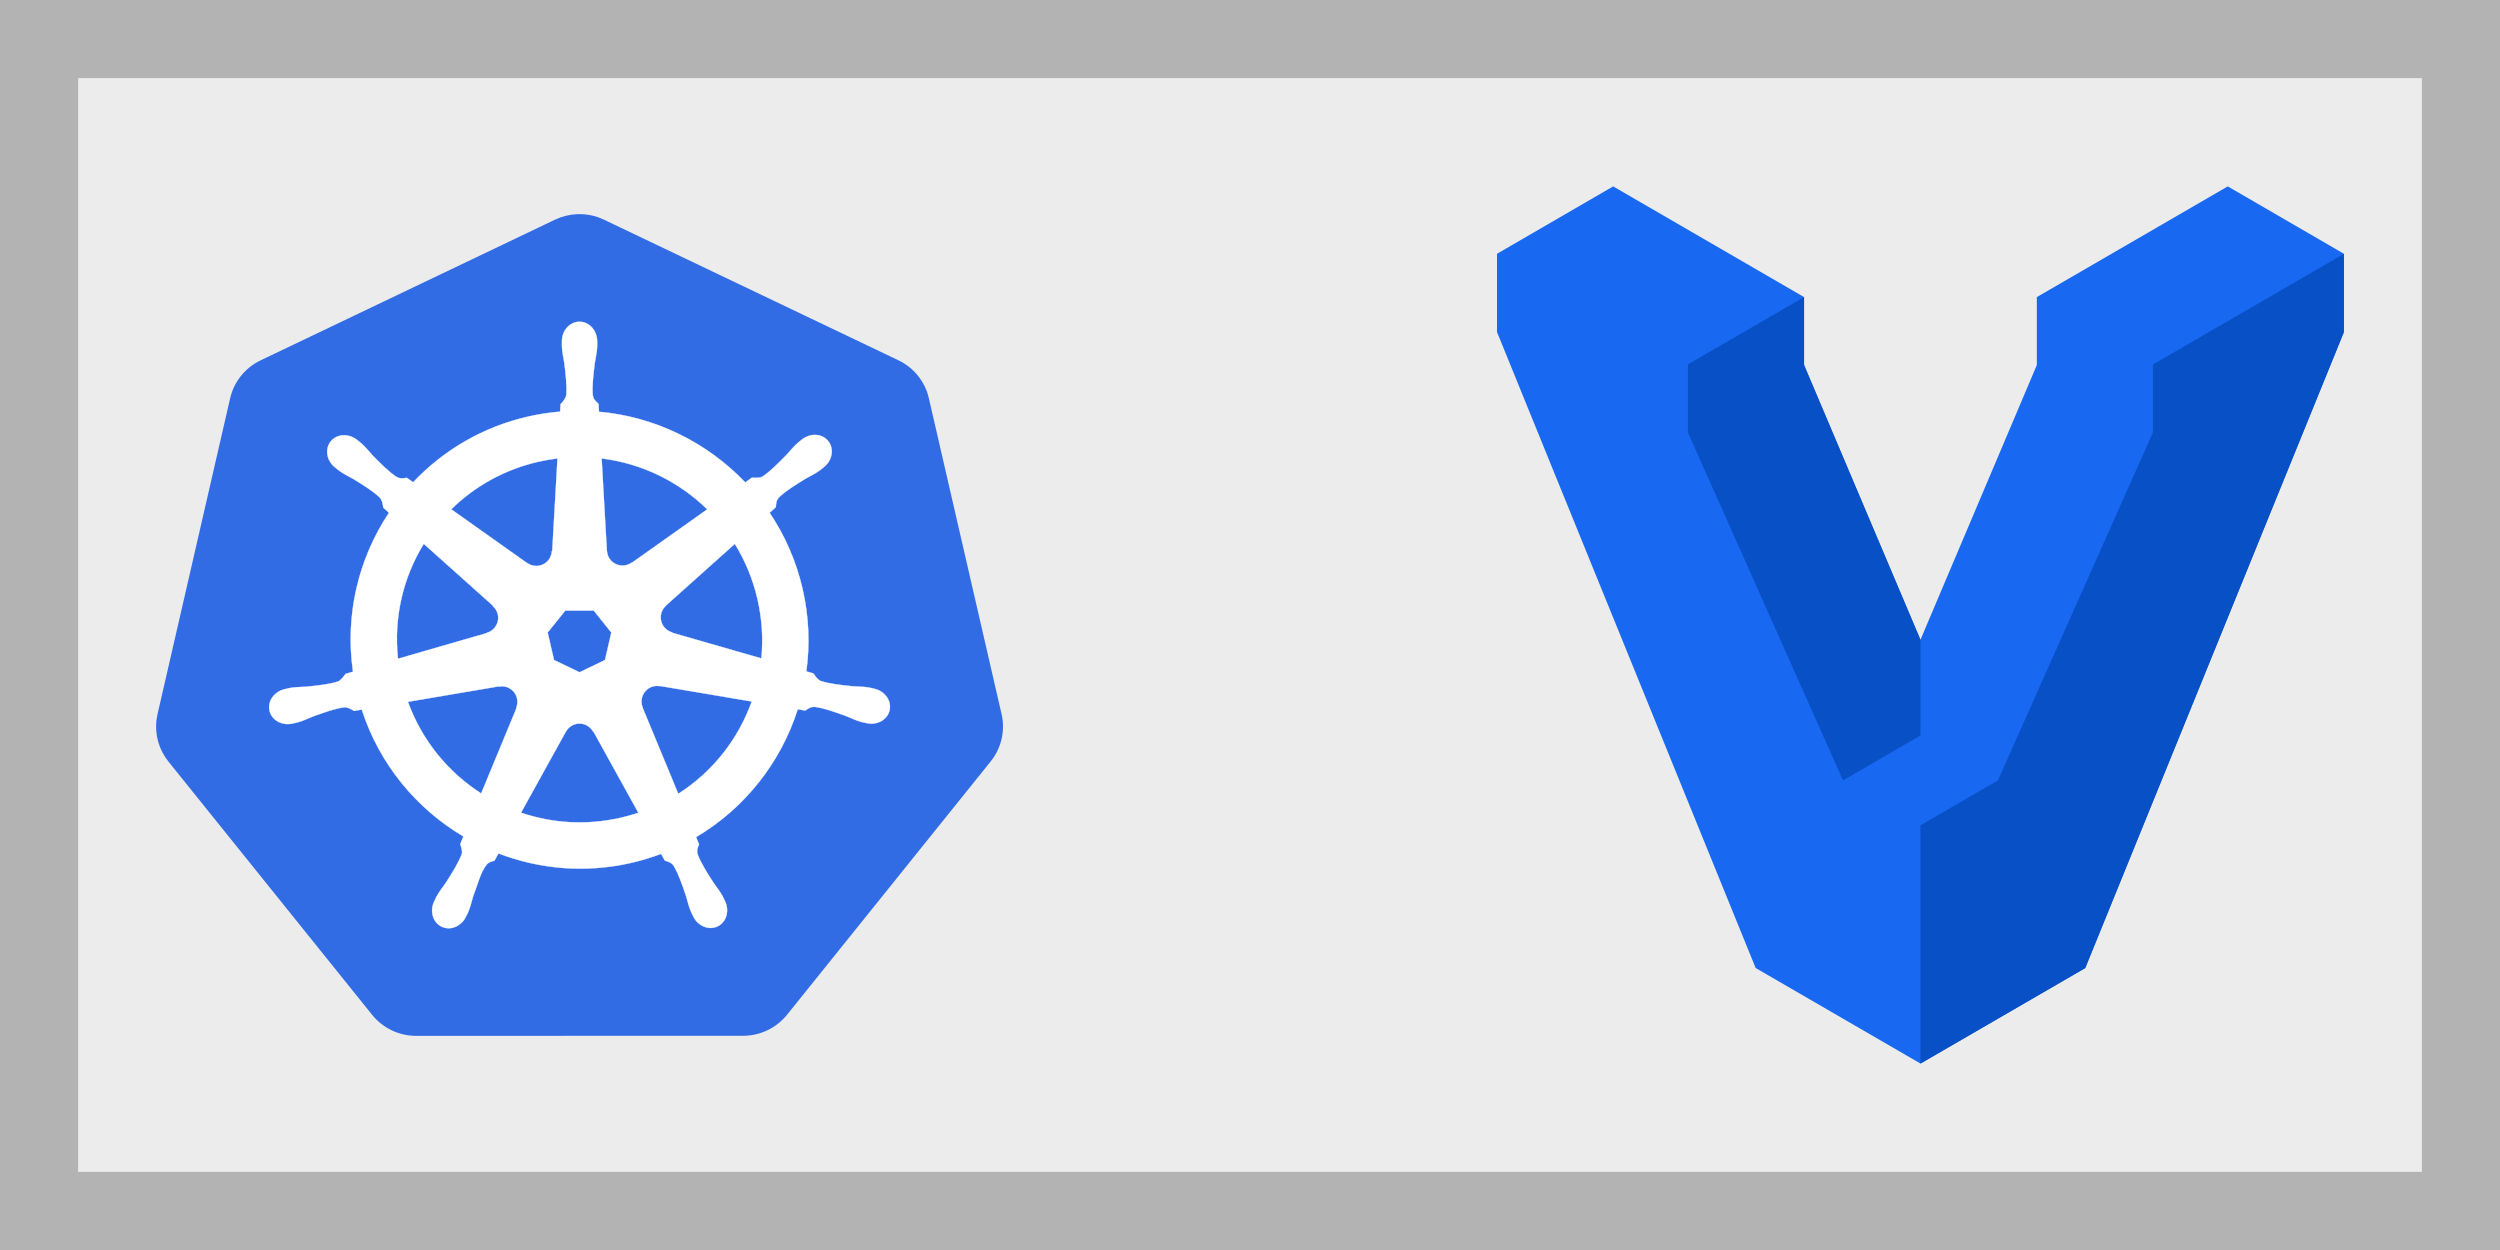
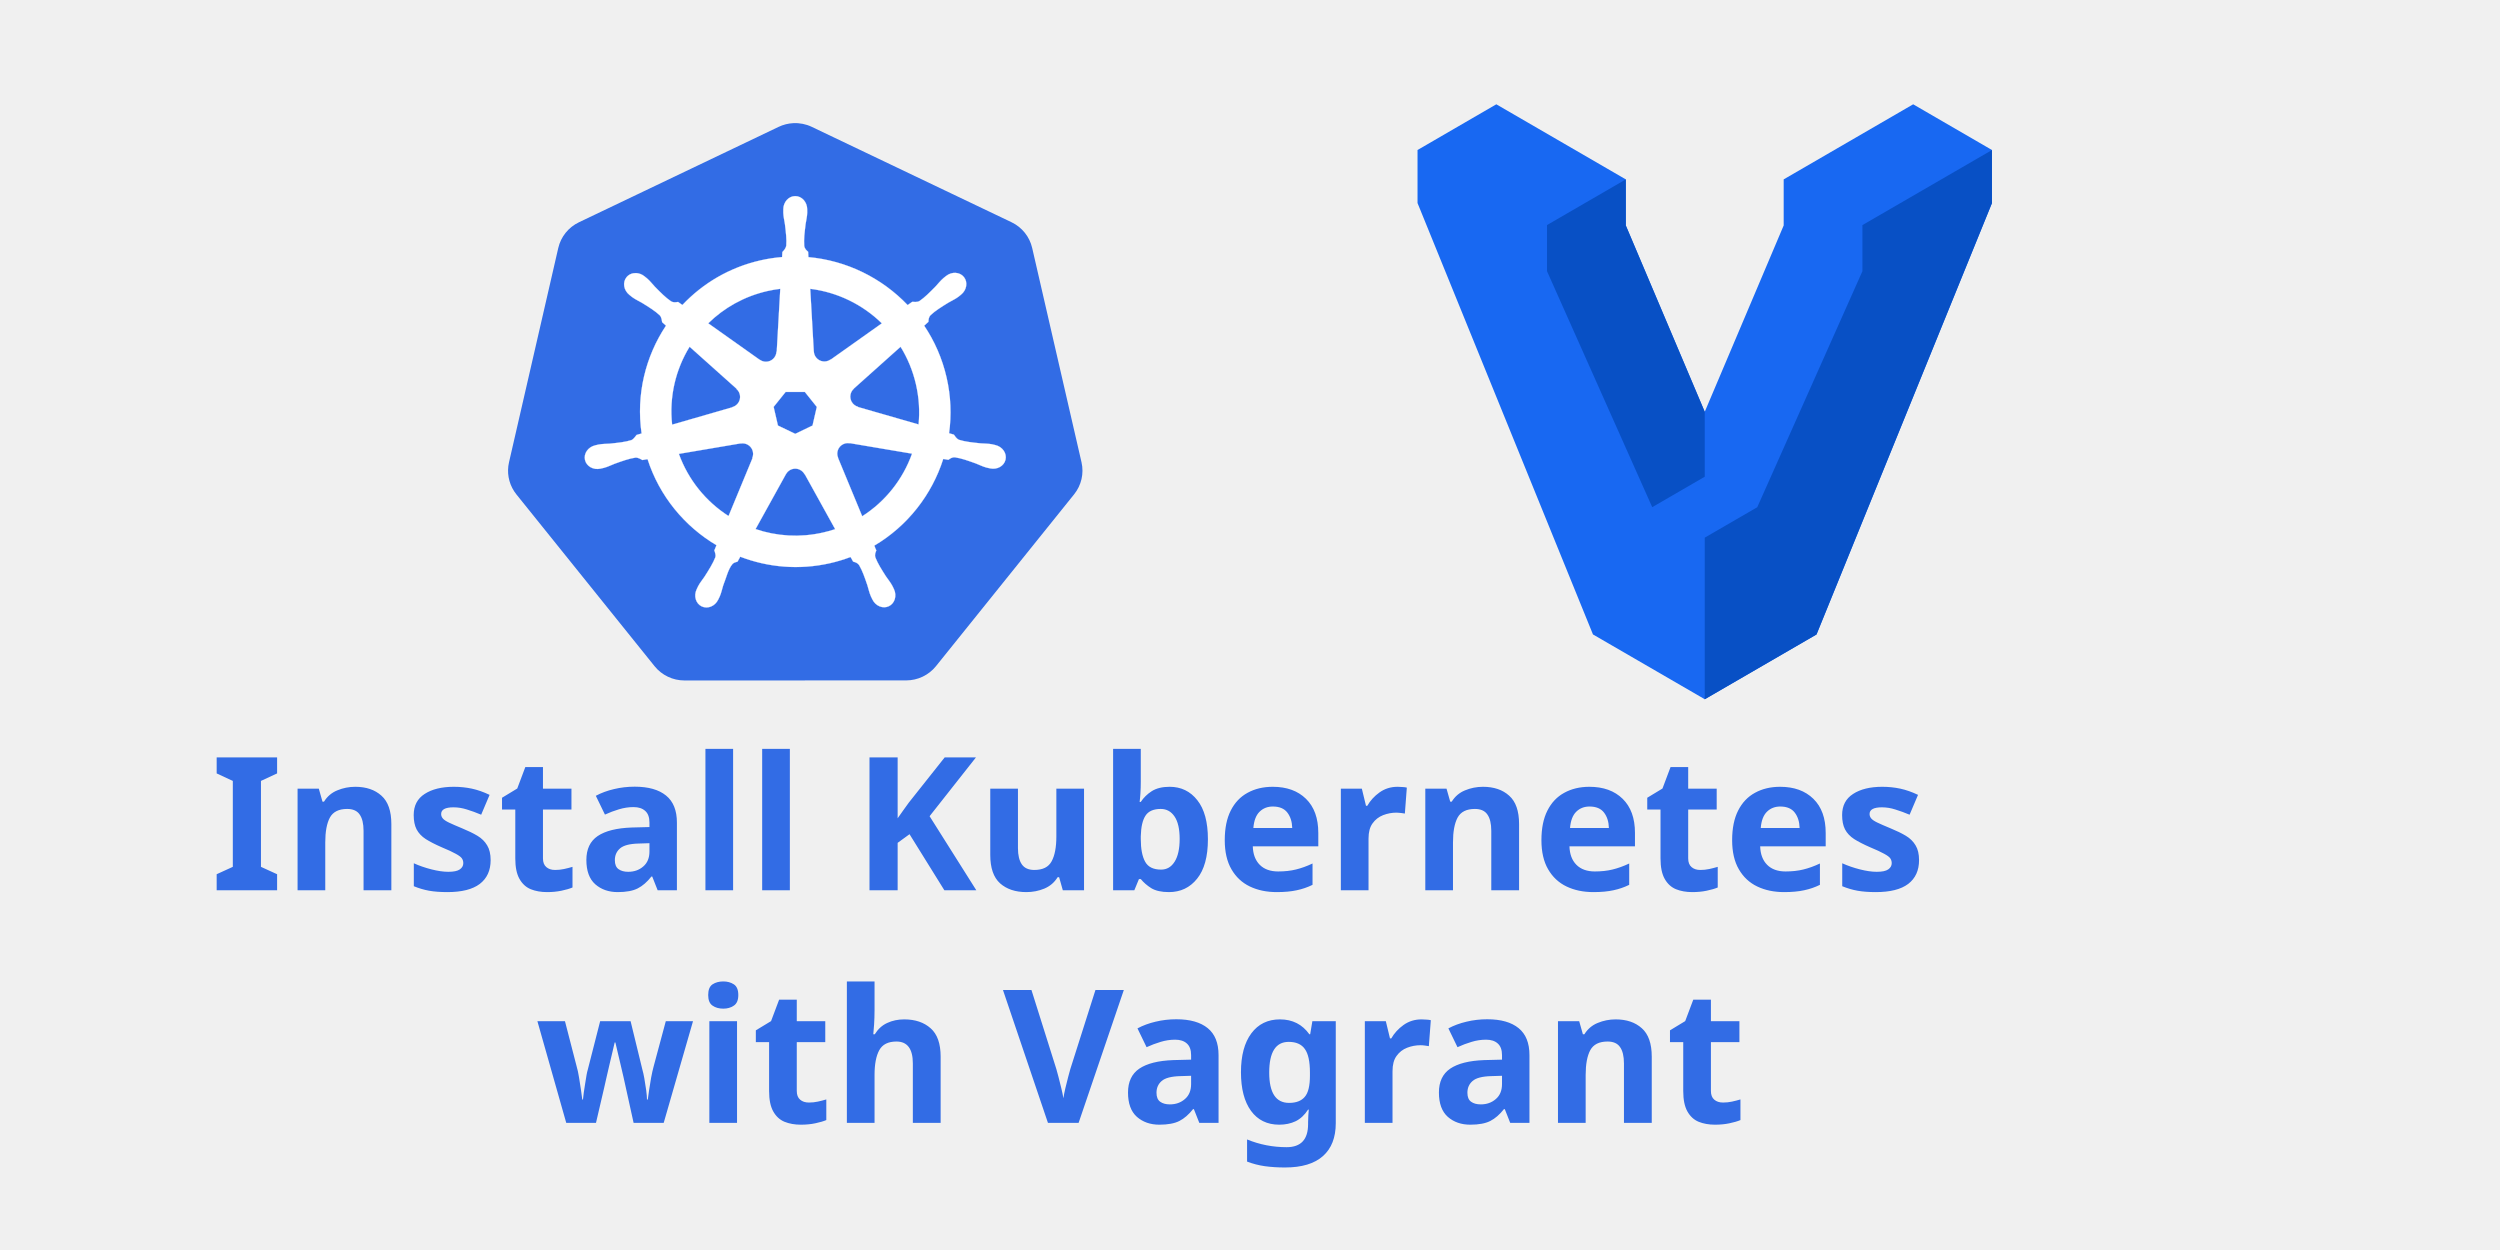
<svg xmlns="http://www.w3.org/2000/svg" width="338.667mm" height="169.333mm" viewBox="0 0 338.667 169.333" version="1.1" id="svg1" xml:space="preserve">
  <defs id="defs1" />
  <g id="layer1" transform="translate(-200.5082,59.13533)">
-     <g id="g3" transform="matrix(0.2645833,0,0,0.2645833,147.4571,-43.48911)">
-       <rect style="fill:#b3b3b3;stroke-width:0.265" id="rect1" width="1280" height="640" x="200.508" y="-59.135" />
-       <rect style="fill:#ececec;stroke-width:0.265" id="rect2" width="1200" height="560" x="240.508" y="-19.135" />
-       <g id="g2" transform="matrix(1.061924,0,0,1.061924,62.94372,30.64232)">
-         <g id="g3052" transform="matrix(0.5809614,0,0,0.5809614,195.3203,-88.63466)">
-           <path style="fill:#326ce5;fill-opacity:1;stroke:#ffffff;stroke-width:0;stroke-miterlimit:4;stroke-dasharray:none;stroke-opacity:1" d="m 365.312,184.812 a 46.725,46.342 0 0 0 -17.906,4.531 l -244.344,116.75 a 46.725,46.342 0 0 0 -25.281,31.438 L 17.5,599.781 A 46.725,46.342 0 0 0 23.844,635.312 46.725,46.342 0 0 0 26.5,639 l 169.125,210.281 a 46.725,46.342 0 0 0 36.531,17.438 L 503.375,866.656 A 46.725,46.342 0 0 0 539.906,849.25 L 708.969,638.938 A 46.725,46.342 0 0 0 718,599.719 l -60.375,-262.25 a 46.725,46.342 0 0 0 -25.281,-31.438 l -244.375,-116.688 A 46.725,46.342 0 0 0 365.312,184.812 Z" id="path3055" />
-           <path id="path3059" d="m 367.734,274.06 c -8.077,8.2e-4 -14.626,7.276 -14.625,16.25 1e-5,0.138 0.028,0.269 0.031,0.406 -0.012,1.219 -0.071,2.688 -0.031,3.75 0.193,5.176 1.321,9.137 2,13.906 1.23,10.207 2.261,18.667 1.625,26.531 -0.619,2.965 -2.803,5.677 -4.75,7.562 l -0.344,6.188 c -8.777,0.727 -17.612,2.059 -26.438,4.062 -37.975,8.622 -70.67,28.183 -95.562,54.594 -1.615,-1.102 -4.441,-3.129 -5.281,-3.75 -2.611,0.353 -5.25,1.158 -8.688,-0.844 -6.545,-4.406 -12.506,-10.487 -19.719,-17.812 -3.305,-3.504 -5.698,-6.841 -9.625,-10.219 -0.892,-0.767 -2.253,-1.805 -3.25,-2.594 -3.07,-2.448 -6.691,-3.724 -10.188,-3.844 -4.496,-0.154 -8.824,1.604 -11.656,5.156 -5.035,6.315 -3.423,15.968 3.594,21.562 0.071,0.057 0.147,0.101 0.219,0.156 0.964,0.782 2.145,1.783 3.031,2.438 4.167,3.077 7.973,4.651 12.125,7.094 8.747,5.402 15.998,9.881 21.75,15.281 2.246,2.394 2.639,6.613 2.938,8.438 l 4.688,4.188 c -25.093,37.764 -36.707,84.409 -29.844,131.938 l -6.125,1.781 c -1.614,2.085 -3.895,5.365 -6.281,6.344 -7.525,2.37 -15.994,3.241 -26.219,4.312 -4.8,0.399 -8.942,0.161 -14.031,1.125 -1.12,0.212 -2.681,0.619 -3.906,0.906 -0.043,0.009 -0.082,0.022 -0.125,0.031 -0.067,0.015 -0.155,0.048 -0.219,0.062 -8.62,2.083 -14.158,10.006 -12.375,17.812 1.783,7.808 10.203,12.557 18.875,10.688 0.063,-0.014 0.153,-0.017 0.219,-0.031 0.098,-0.022 0.184,-0.07 0.281,-0.094 1.209,-0.265 2.724,-0.561 3.781,-0.844 5.003,-1.34 8.627,-3.308 13.125,-5.031 9.677,-3.471 17.692,-6.37 25.5,-7.5 3.261,-0.255 6.697,2.012 8.406,2.969 l 6.375,-1.094 c 14.67,45.483 45.414,82.245 84.344,105.312 l -2.656,6.375 c 0.957,2.475 2.013,5.825 1.3,8.269 -2.839,7.361 -7.701,15.131 -13.238,23.793 -2.681,4.002 -5.425,7.108 -7.844,11.688 -0.579,1.096 -1.316,2.779 -1.875,3.938 -3.759,8.042 -1.002,17.305 6.219,20.781 7.266,3.498 16.284,-0.191 20.188,-8.25 0.006,-0.011 0.026,-0.02 0.031,-0.031 0.004,-0.009 -0.004,-0.022 0,-0.031 0.556,-1.143 1.344,-2.644 1.812,-3.719 2.072,-4.747 2.762,-8.815 4.219,-13.406 3.87,-9.72 5.996,-19.919 11.323,-26.274 1.459,-1.74 3.837,-2.409 6.302,-3.07 l 3.312,-6 c 33.938,13.027 71.927,16.522 109.875,7.906 8.657,-1.966 17.014,-4.509 25.094,-7.562 0.931,1.651 2.661,4.826 3.125,5.625 2.506,0.815 5.24,1.236 7.469,4.531 3.985,6.809 6.711,14.864 10.031,24.594 1.457,4.591 2.178,8.659 4.25,13.406 0.472,1.082 1.256,2.605 1.812,3.75 3.895,8.085 12.942,11.787 20.219,8.281 7.22,-3.478 9.98,-12.74 6.219,-20.781 -0.559,-1.158 -1.327,-2.842 -1.906,-3.938 -2.419,-4.58 -5.163,-7.654 -7.844,-11.656 -5.537,-8.662 -10.13,-15.858 -12.969,-23.219 -1.187,-3.797 0.2,-6.158 1.125,-8.625 -0.554,-0.635 -1.739,-4.22 -2.438,-5.906 40.457,-23.888 70.299,-62.021 84.312,-106.062 1.892,0.297 5.182,0.879 6.25,1.094 2.2,-1.451 4.222,-3.344 8.188,-3.031 7.808,1.129 15.823,4.03 25.5,7.5 4.498,1.723 8.122,3.723 13.125,5.062 1.057,0.283 2.572,0.547 3.781,0.812 0.097,0.024 0.183,0.071 0.281,0.094 0.065,0.015 0.156,0.017 0.219,0.031 8.672,1.867 17.094,-2.879 18.875,-10.688 1.781,-7.807 -3.754,-15.732 -12.375,-17.812 -1.254,-0.285 -3.032,-0.769 -4.25,-1 -5.089,-0.964 -9.231,-0.726 -14.031,-1.125 -10.225,-1.071 -18.694,-1.943 -26.219,-4.312 -3.068,-1.19 -5.251,-4.841 -6.313,-6.344 l -5.906,-1.719 c 3.062,-22.154 2.237,-45.211 -3.062,-68.281 -5.348,-23.285 -14.8,-44.581 -27.406,-63.344 1.515,-1.377 4.376,-3.911 5.188,-4.656 0.237,-2.624 0.033,-5.376 2.75,-8.281 5.751,-5.401 13.003,-9.879 21.75,-15.281 4.152,-2.443 7.99,-4.017 12.156,-7.094 0.942,-0.696 2.229,-1.798 3.219,-2.594 7.015,-5.596 8.631,-15.248 3.594,-21.562 -5.037,-6.314 -14.797,-6.909 -21.812,-1.312 -0.999,0.791 -2.354,1.823 -3.25,2.594 -3.926,3.378 -6.351,6.714 -9.656,10.219 -7.212,7.326 -13.174,13.438 -19.719,17.844 -2.836,1.651 -6.99,1.08 -8.875,0.969 l -5.562,3.969 c -31.719,-33.261 -74.905,-54.525 -121.406,-58.656 -0.13,-1.949 -0.3,-5.471 -0.344,-6.531 -1.904,-1.822 -4.203,-3.377 -4.781,-7.312 -0.636,-7.864 0.426,-16.325 1.656,-26.531 0.679,-4.769 1.807,-8.73 2,-13.906 0.044,-1.177 -0.026,-2.884 -0.031,-4.156 -9.6e-4,-8.974 -6.548,-16.251 -14.625,-16.25 z m -18.312,113.438 -4.344,76.719 -0.312,0.156 c -0.291,6.863 -5.94,12.344 -12.875,12.344 -2.841,0 -5.463,-0.912 -7.594,-2.469 l -0.125,0.062 -62.906,-44.594 c 19.334,-19.011 44.063,-33.06 72.562,-39.531 5.206,-1.182 10.41,-2.059 15.594,-2.688 z m 36.656,0 c 33.273,4.092 64.045,19.159 87.625,42.25 l -62.5,44.312 -0.219,-0.094 c -5.547,4.052 -13.363,3.046 -17.688,-2.375 -1.771,-2.221 -2.701,-4.832 -2.812,-7.469 l -0.062,-0.031 z m -147.625,70.875 57.438,51.375 -0.062,0.312 c 5.184,4.507 5.949,12.328 1.625,17.75 -1.771,2.221 -4.142,3.711 -6.688,4.406 l -0.062,0.25 -73.625,21.25 c -3.747,-34.265 4.329,-67.574 21.375,-95.344 z m 258.156,0.031 c 8.534,13.833 14.997,29.282 18.844,46.031 3.801,16.548 4.755,33.067 3.188,49.031 l -74,-21.312 -0.062,-0.312 c -6.627,-1.811 -10.699,-8.552 -9.156,-15.312 0.632,-2.77 2.102,-5.113 4.094,-6.844 l -0.031,-0.156 57.125,-51.125 z m -140.656,55.312 h 23.531 l 14.625,18.281 -5.25,22.812 -21.125,10.156 -21.188,-10.188 -5.25,-22.812 z m 75.438,62.562 c 1,-0.051 1.996,0.04 2.969,0.219 l 0.125,-0.156 76.156,12.875 c -11.146,31.313 -32.473,58.44 -60.969,76.594 l -29.562,-71.406 0.094,-0.125 c -2.716,-6.31 0.002,-13.71 6.25,-16.719 1.6,-0.77 3.271,-1.197 4.938,-1.281 z m -127.906,0.312 c 5.812,0.082 11.025,4.115 12.375,10.031 0.632,2.77 0.325,5.514 -0.719,7.938 l 0.219,0.281 -29.25,70.688 c -27.347,-17.549 -49.129,-43.824 -60.781,-76.062 l 75.5,-12.812 0.125,0.156 c 0.845,-0.155 1.701,-0.23 2.531,-0.219 z m 63.781,30.969 c 2.024,-0.074 4.079,0.341 6.031,1.281 2.56,1.233 4.537,3.173 5.781,5.5 h 0.281 l 37.219,67.25 c -4.83,1.619 -9.796,3.003 -14.875,4.156 -28.465,6.463 -56.839,4.505 -82.531,-4.25 l 37.125,-67.125 h 0.062 c 2.228,-4.164 6.452,-6.649 10.906,-6.812 z" style="color:#000000;font-style:normal;font-variant:normal;font-weight:normal;font-stretch:normal;font-size:medium;line-height:normal;font-family:Sans;-inkscape-font-specification:Sans;text-indent:0;text-align:start;text-decoration:none;text-decoration-line:none;letter-spacing:normal;word-spacing:normal;text-transform:none;writing-mode:lr-tb;direction:ltr;baseline-shift:baseline;text-anchor:start;display:inline;overflow:visible;visibility:visible;fill:#ffffff;fill-opacity:1;stroke:#ffffff;stroke-width:0.25;stroke-miterlimit:4;stroke-dasharray:none;stroke-opacity:1;marker:none;enable-background:accumulate" />
-         </g>
-         <g style="fill:none" id="g1" transform="matrix(29.16618,0,0,29.16618,822.1469,-16.54665)">
-           <path fill="#1868f2" d="M 13.08,0.75 9.924,2.58 V 3.703 L 8,8.245 6.076,3.703 V 2.58 L 2.92,0.75 1,1.864 V 3.157 L 5.276,13.671 8,15.25 10.724,13.671 15,3.157 V 1.864 Z" id="path1" />
-           <path fill="#0850c5" d="M 15,1.865 11.843,3.694 V 4.818 L 9.28,10.57 8,11.312 v 3.939 L 10.724,13.672 15,3.158 Z M 6.076,3.703 V 2.58 L 4.156,3.693 V 4.818 L 6.72,10.569 8,9.827 V 8.245 Z" id="path2" />
-         </g>
+     <rect style="fill:none;stroke-width:0.07;stroke:none" id="rect1" width="338.667" height="169.333" x="200.508" y="-59.135" />
+     <rect style="stroke-width:0.07;fill:none;stroke:none" id="rect2" width="317.5" height="148.167" x="211.092" y="-48.552" />
+     <g id="g2" transform="matrix(0.1905694,0,0,0.1905694,230.3023,-46.02186)">
+       <g id="g3052" transform="matrix(0.5809614,0,0,0.5809614,195.3203,-88.63466)">
+         <path style="fill:#326ce5;fill-opacity:1;stroke:#ffffff;stroke-width:0;stroke-miterlimit:4;stroke-dasharray:none;stroke-opacity:1" d="m 365.312,184.812 a 46.725,46.342 0 0 0 -17.906,4.531 l -244.344,116.75 a 46.725,46.342 0 0 0 -25.281,31.438 L 17.5,599.781 A 46.725,46.342 0 0 0 23.844,635.312 46.725,46.342 0 0 0 26.5,639 l 169.125,210.281 a 46.725,46.342 0 0 0 36.531,17.438 L 503.375,866.656 A 46.725,46.342 0 0 0 539.906,849.25 L 708.969,638.938 A 46.725,46.342 0 0 0 718,599.719 l -60.375,-262.25 a 46.725,46.342 0 0 0 -25.281,-31.438 l -244.375,-116.688 A 46.725,46.342 0 0 0 365.312,184.812 Z" id="path3055" />
+         <path id="path3059" d="m 367.734,274.06 c -8.077,8.2e-4 -14.626,7.276 -14.625,16.25 1e-5,0.138 0.028,0.269 0.031,0.406 -0.012,1.219 -0.071,2.688 -0.031,3.75 0.193,5.176 1.321,9.137 2,13.906 1.23,10.207 2.261,18.667 1.625,26.531 -0.619,2.965 -2.803,5.677 -4.75,7.562 l -0.344,6.188 c -8.777,0.727 -17.612,2.059 -26.438,4.062 -37.975,8.622 -70.67,28.183 -95.562,54.594 -1.615,-1.102 -4.441,-3.129 -5.281,-3.75 -2.611,0.353 -5.25,1.158 -8.688,-0.844 -6.545,-4.406 -12.506,-10.487 -19.719,-17.812 -3.305,-3.504 -5.698,-6.841 -9.625,-10.219 -0.892,-0.767 -2.253,-1.805 -3.25,-2.594 -3.07,-2.448 -6.691,-3.724 -10.188,-3.844 -4.496,-0.154 -8.824,1.604 -11.656,5.156 -5.035,6.315 -3.423,15.968 3.594,21.562 0.071,0.057 0.147,0.101 0.219,0.156 0.964,0.782 2.145,1.783 3.031,2.438 4.167,3.077 7.973,4.651 12.125,7.094 8.747,5.402 15.998,9.881 21.75,15.281 2.246,2.394 2.639,6.613 2.938,8.438 l 4.688,4.188 c -25.093,37.764 -36.707,84.409 -29.844,131.938 l -6.125,1.781 c -1.614,2.085 -3.895,5.365 -6.281,6.344 -7.525,2.37 -15.994,3.241 -26.219,4.312 -4.8,0.399 -8.942,0.161 -14.031,1.125 -1.12,0.212 -2.681,0.619 -3.906,0.906 -0.043,0.009 -0.082,0.022 -0.125,0.031 -0.067,0.015 -0.155,0.048 -0.219,0.062 -8.62,2.083 -14.158,10.006 -12.375,17.812 1.783,7.808 10.203,12.557 18.875,10.688 0.063,-0.014 0.153,-0.017 0.219,-0.031 0.098,-0.022 0.184,-0.07 0.281,-0.094 1.209,-0.265 2.724,-0.561 3.781,-0.844 5.003,-1.34 8.627,-3.308 13.125,-5.031 9.677,-3.471 17.692,-6.37 25.5,-7.5 3.261,-0.255 6.697,2.012 8.406,2.969 l 6.375,-1.094 c 14.67,45.483 45.414,82.245 84.344,105.312 l -2.656,6.375 c 0.957,2.475 2.013,5.825 1.3,8.269 -2.839,7.361 -7.701,15.131 -13.238,23.793 -2.681,4.002 -5.425,7.108 -7.844,11.688 -0.579,1.096 -1.316,2.779 -1.875,3.938 -3.759,8.042 -1.002,17.305 6.219,20.781 7.266,3.498 16.284,-0.191 20.188,-8.25 0.006,-0.011 0.026,-0.02 0.031,-0.031 0.004,-0.009 -0.004,-0.022 0,-0.031 0.556,-1.143 1.344,-2.644 1.812,-3.719 2.072,-4.747 2.762,-8.815 4.219,-13.406 3.87,-9.72 5.996,-19.919 11.323,-26.274 1.459,-1.74 3.837,-2.409 6.302,-3.07 l 3.312,-6 c 33.938,13.027 71.927,16.522 109.875,7.906 8.657,-1.966 17.014,-4.509 25.094,-7.562 0.931,1.651 2.661,4.826 3.125,5.625 2.506,0.815 5.24,1.236 7.469,4.531 3.985,6.809 6.711,14.864 10.031,24.594 1.457,4.591 2.178,8.659 4.25,13.406 0.472,1.082 1.256,2.605 1.812,3.75 3.895,8.085 12.942,11.787 20.219,8.281 7.22,-3.478 9.98,-12.74 6.219,-20.781 -0.559,-1.158 -1.327,-2.842 -1.906,-3.938 -2.419,-4.58 -5.163,-7.654 -7.844,-11.656 -5.537,-8.662 -10.13,-15.858 -12.969,-23.219 -1.187,-3.797 0.2,-6.158 1.125,-8.625 -0.554,-0.635 -1.739,-4.22 -2.438,-5.906 40.457,-23.888 70.299,-62.021 84.312,-106.062 1.892,0.297 5.182,0.879 6.25,1.094 2.2,-1.451 4.222,-3.344 8.188,-3.031 7.808,1.129 15.823,4.03 25.5,7.5 4.498,1.723 8.122,3.723 13.125,5.062 1.057,0.283 2.572,0.547 3.781,0.812 0.097,0.024 0.183,0.071 0.281,0.094 0.065,0.015 0.156,0.017 0.219,0.031 8.672,1.867 17.094,-2.879 18.875,-10.688 1.781,-7.807 -3.754,-15.732 -12.375,-17.812 -1.254,-0.285 -3.032,-0.769 -4.25,-1 -5.089,-0.964 -9.231,-0.726 -14.031,-1.125 -10.225,-1.071 -18.694,-1.943 -26.219,-4.312 -3.068,-1.19 -5.251,-4.841 -6.313,-6.344 l -5.906,-1.719 c 3.062,-22.154 2.237,-45.211 -3.062,-68.281 -5.348,-23.285 -14.8,-44.581 -27.406,-63.344 1.515,-1.377 4.376,-3.911 5.188,-4.656 0.237,-2.624 0.033,-5.376 2.75,-8.281 5.751,-5.401 13.003,-9.879 21.75,-15.281 4.152,-2.443 7.99,-4.017 12.156,-7.094 0.942,-0.696 2.229,-1.798 3.219,-2.594 7.015,-5.596 8.631,-15.248 3.594,-21.562 -5.037,-6.314 -14.797,-6.909 -21.812,-1.312 -0.999,0.791 -2.354,1.823 -3.25,2.594 -3.926,3.378 -6.351,6.714 -9.656,10.219 -7.212,7.326 -13.174,13.438 -19.719,17.844 -2.836,1.651 -6.99,1.08 -8.875,0.969 l -5.562,3.969 c -31.719,-33.261 -74.905,-54.525 -121.406,-58.656 -0.13,-1.949 -0.3,-5.471 -0.344,-6.531 -1.904,-1.822 -4.203,-3.377 -4.781,-7.312 -0.636,-7.864 0.426,-16.325 1.656,-26.531 0.679,-4.769 1.807,-8.73 2,-13.906 0.044,-1.177 -0.026,-2.884 -0.031,-4.156 -9.6e-4,-8.974 -6.548,-16.251 -14.625,-16.25 z m -18.312,113.438 -4.344,76.719 -0.312,0.156 c -0.291,6.863 -5.94,12.344 -12.875,12.344 -2.841,0 -5.463,-0.912 -7.594,-2.469 l -0.125,0.062 -62.906,-44.594 c 19.334,-19.011 44.063,-33.06 72.562,-39.531 5.206,-1.182 10.41,-2.059 15.594,-2.688 z m 36.656,0 c 33.273,4.092 64.045,19.159 87.625,42.25 l -62.5,44.312 -0.219,-0.094 c -5.547,4.052 -13.363,3.046 -17.688,-2.375 -1.771,-2.221 -2.701,-4.832 -2.812,-7.469 l -0.062,-0.031 z m -147.625,70.875 57.438,51.375 -0.062,0.312 c 5.184,4.507 5.949,12.328 1.625,17.75 -1.771,2.221 -4.142,3.711 -6.688,4.406 l -0.062,0.25 -73.625,21.25 c -3.747,-34.265 4.329,-67.574 21.375,-95.344 z m 258.156,0.031 c 8.534,13.833 14.997,29.282 18.844,46.031 3.801,16.548 4.755,33.067 3.188,49.031 l -74,-21.312 -0.062,-0.312 c -6.627,-1.811 -10.699,-8.552 -9.156,-15.312 0.632,-2.77 2.102,-5.113 4.094,-6.844 l -0.031,-0.156 57.125,-51.125 z m -140.656,55.312 h 23.531 l 14.625,18.281 -5.25,22.812 -21.125,10.156 -21.188,-10.188 -5.25,-22.812 z m 75.438,62.562 c 1,-0.051 1.996,0.04 2.969,0.219 l 0.125,-0.156 76.156,12.875 c -11.146,31.313 -32.473,58.44 -60.969,76.594 l -29.562,-71.406 0.094,-0.125 c -2.716,-6.31 0.002,-13.71 6.25,-16.719 1.6,-0.77 3.271,-1.197 4.938,-1.281 z m -127.906,0.312 c 5.812,0.082 11.025,4.115 12.375,10.031 0.632,2.77 0.325,5.514 -0.719,7.938 l 0.219,0.281 -29.25,70.688 c -27.347,-17.549 -49.129,-43.824 -60.781,-76.062 l 75.5,-12.812 0.125,0.156 c 0.845,-0.155 1.701,-0.23 2.531,-0.219 z m 63.781,30.969 c 2.024,-0.074 4.079,0.341 6.031,1.281 2.56,1.233 4.537,3.173 5.781,5.5 h 0.281 l 37.219,67.25 c -4.83,1.619 -9.796,3.003 -14.875,4.156 -28.465,6.463 -56.839,4.505 -82.531,-4.25 l 37.125,-67.125 h 0.062 c 2.228,-4.164 6.452,-6.649 10.906,-6.812 z" style="color:#000000;font-style:normal;font-variant:normal;font-weight:normal;font-stretch:normal;font-size:medium;line-height:normal;font-family:Sans;-inkscape-font-specification:Sans;text-indent:0;text-align:start;text-decoration:none;text-decoration-line:none;letter-spacing:normal;word-spacing:normal;text-transform:none;writing-mode:lr-tb;direction:ltr;baseline-shift:baseline;text-anchor:start;display:inline;overflow:visible;visibility:visible;fill:#ffffff;fill-opacity:1;stroke:#ffffff;stroke-width:0.25;stroke-miterlimit:4;stroke-dasharray:none;stroke-opacity:1;marker:none;enable-background:accumulate" />
+       </g>
+       <g style="fill:none" id="g1" transform="matrix(29.16618,0,0,29.16618,822.1469,-16.54665)">
+         <path fill="#1868f2" d="M 13.08,0.75 9.924,2.58 V 3.703 L 8,8.245 6.076,3.703 V 2.58 L 2.92,0.75 1,1.864 V 3.157 L 5.276,13.671 8,15.25 10.724,13.671 15,3.157 V 1.864 Z" id="path1" />
+         <path fill="#0850c5" d="M 15,1.865 11.843,3.694 V 4.818 L 9.28,10.57 8,11.312 v 3.939 L 10.724,13.672 15,3.158 Z M 6.076,3.703 V 2.58 L 4.156,3.693 V 4.818 L 6.72,10.569 8,9.827 V 8.245 Z" id="path2" />
      </g>
    </g>
+     <text xml:space="preserve" style="font-style:normal;font-variant:normal;font-weight:normal;font-stretch:normal;font-size:25.205px;font-family:Cantarell;-inkscape-font-specification:Cantarell;fill:#326ce5;stroke-width:0.394;fill-opacity:1" x="371.459" y="61.464" id="text3">
+       <tspan id="tspan3" style="font-style:normal;font-variant:normal;font-weight:800;font-stretch:normal;font-size:25.205px;font-family:Cantarell;-inkscape-font-specification:'Cantarell Ultra-Bold';text-align:center;text-anchor:middle;fill:#326ce5;stroke-width:0.394;fill-opacity:1" x="371.459" y="61.464">Install Kubernetes </tspan>
+       <tspan style="font-style:normal;font-variant:normal;font-weight:800;font-stretch:normal;font-size:25.205px;font-family:Cantarell;-inkscape-font-specification:'Cantarell Ultra-Bold';text-align:center;text-anchor:middle;fill:#326ce5;stroke-width:0.394;fill-opacity:1" x="371.459" y="92.97" id="tspan4">with Vagrant</tspan>
+     </text>
  </g>
</svg>
